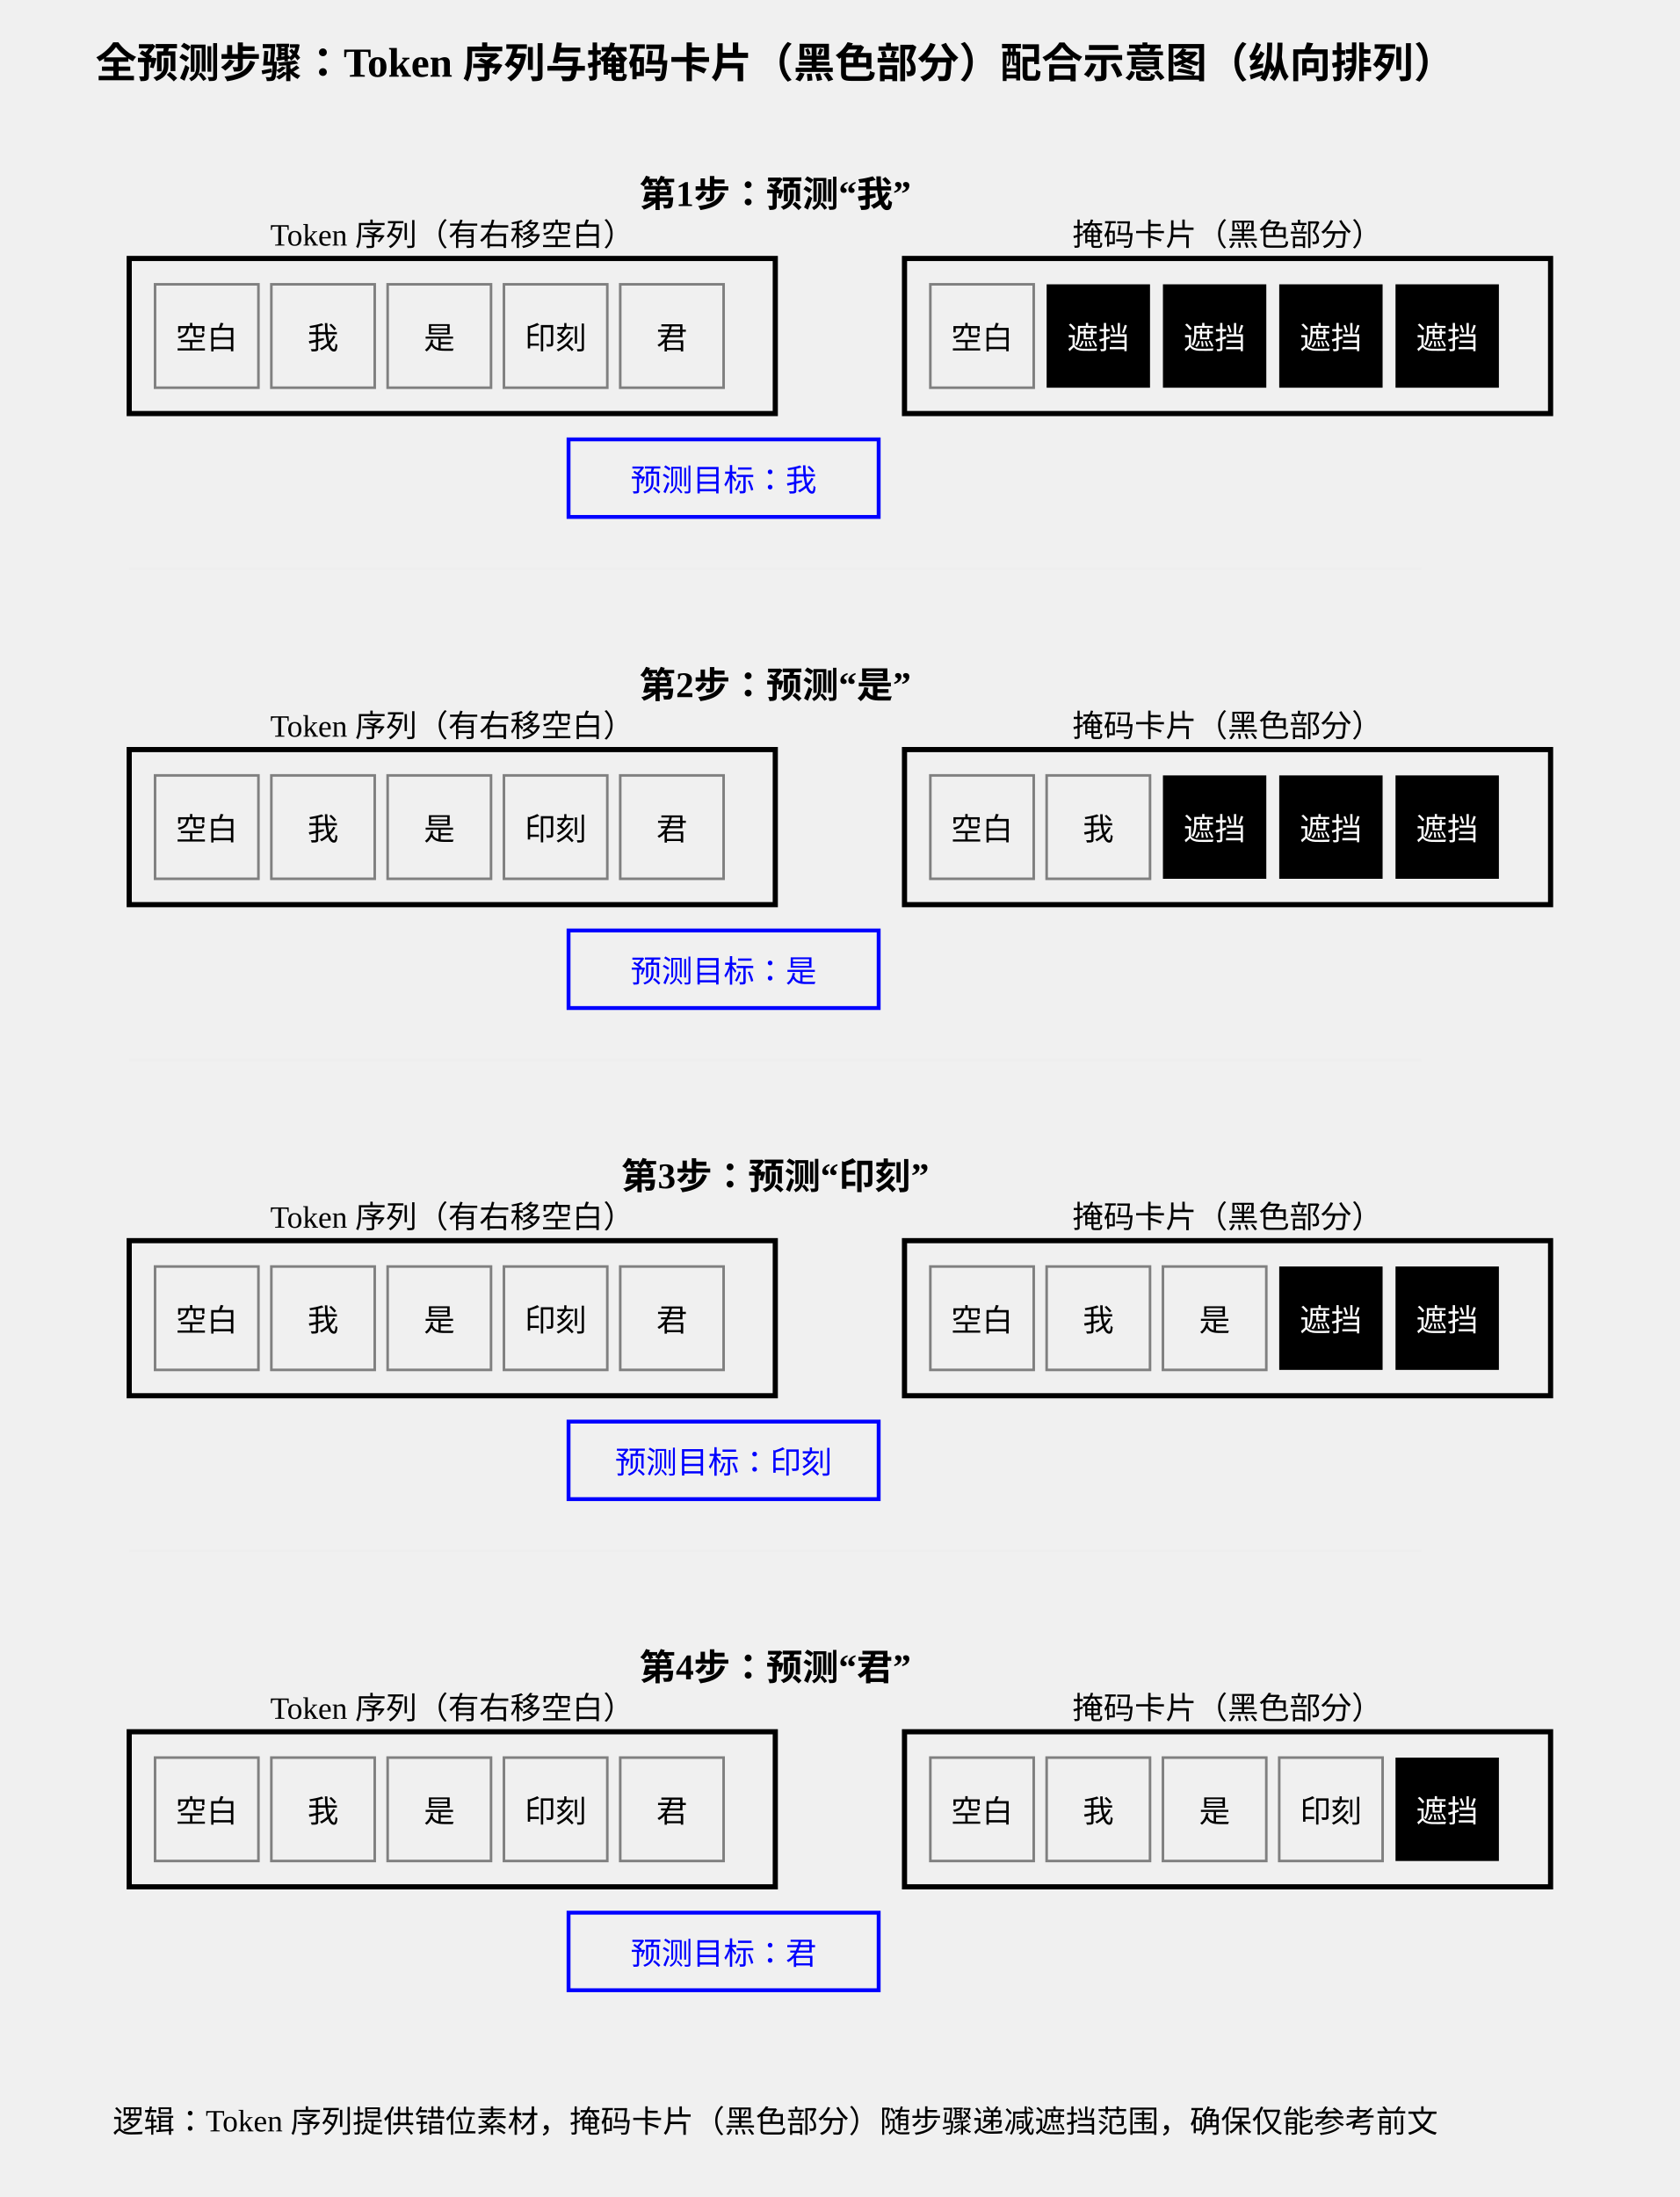
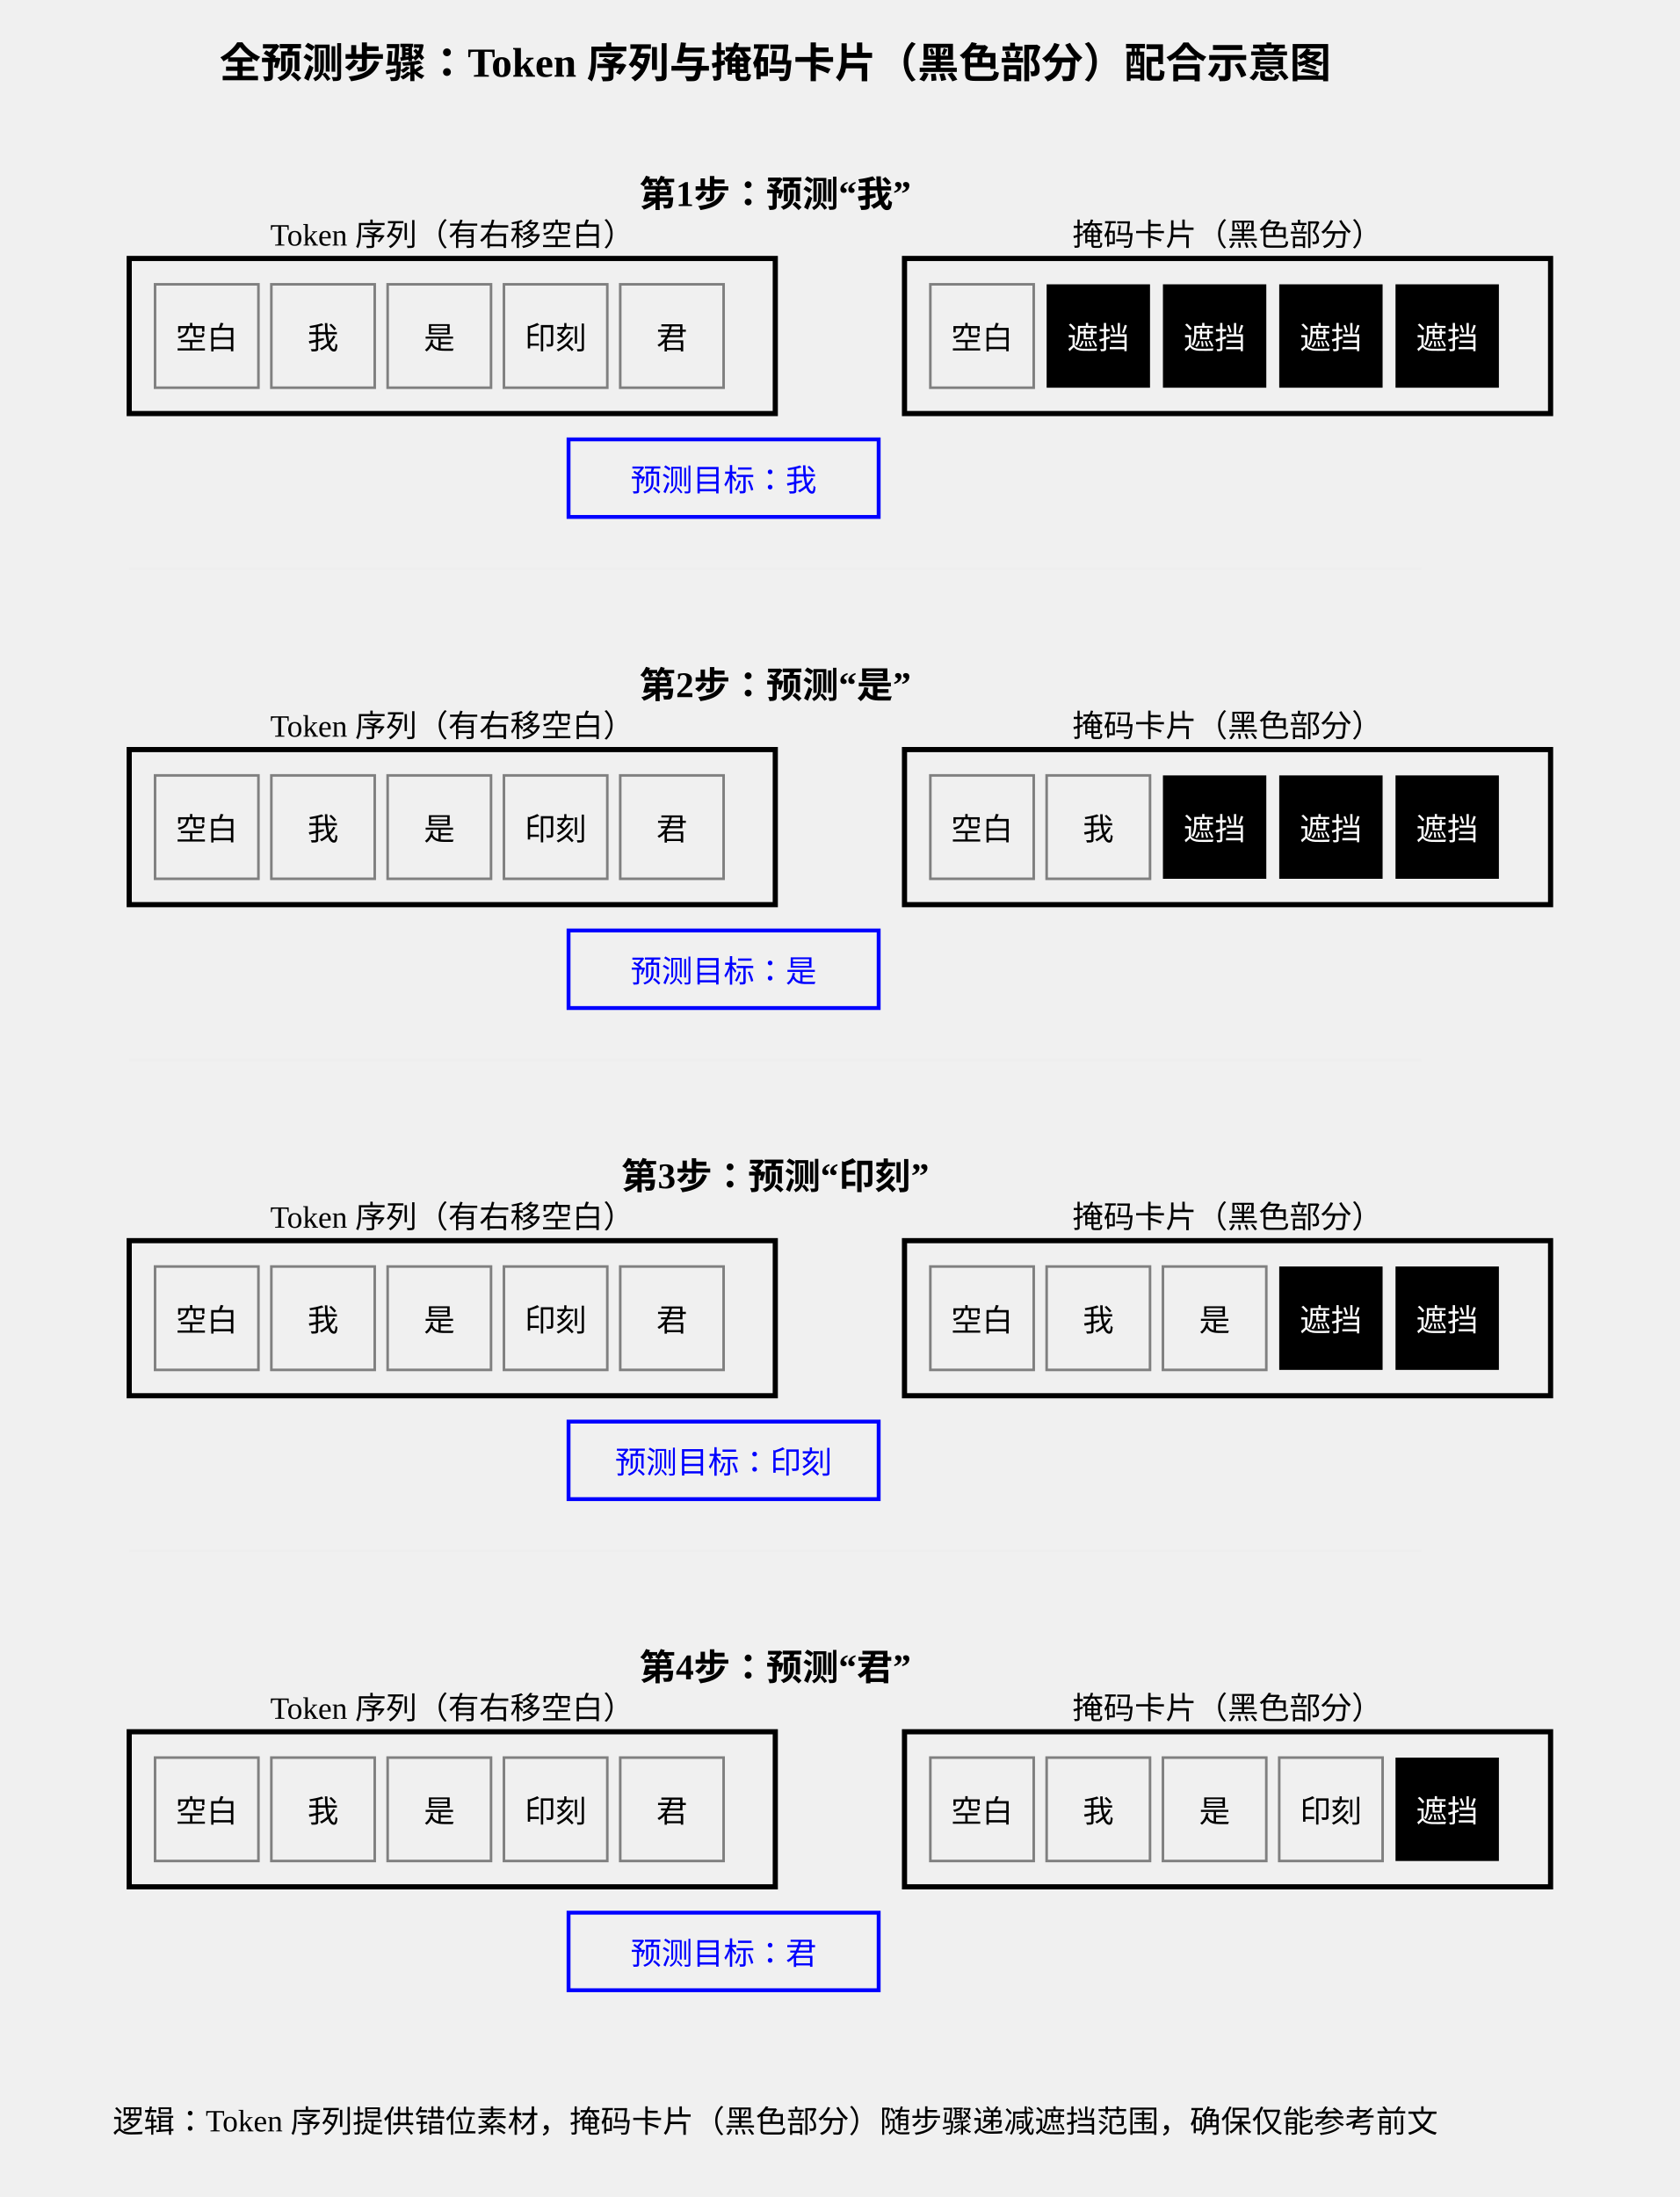
<svg width="650" height="850" viewBox="0 0 650 850">
-   <text x="300" y="30" text-anchor="middle" font-size="16" font-weight="bold">全预测步骤：Token 序列与掩码卡片（黑色部分）配合示意图（纵向排列）</text>
+   <text x="300" y="30" text-anchor="middle" font-size="16" font-weight="bold">全预测步骤：Token 序列与掩码卡片（黑色部分）配合示意图</text>
  <text x="300" y="80" text-anchor="middle" font-size="14" font-weight="bold">第1步：预测“我”</text>
  <rect x="50" y="100" width="250" height="60" fill="none" stroke="black" stroke-width="2" />
  <text x="175" y="95" text-anchor="middle" font-size="12">Token 序列（有右移空白）</text>
  <rect x="60" y="110" width="40" height="40" fill="none" stroke="gray" stroke-width="1" />
  <text x="80" y="135" text-anchor="middle" font-size="12">空白</text>
  <rect x="105" y="110" width="40" height="40" fill="none" stroke="gray" stroke-width="1" />
  <text x="125" y="135" text-anchor="middle" font-size="12">我</text>
  <rect x="150" y="110" width="40" height="40" fill="none" stroke="gray" stroke-width="1" />
  <text x="170" y="135" text-anchor="middle" font-size="12">是</text>
  <rect x="195" y="110" width="40" height="40" fill="none" stroke="gray" stroke-width="1" />
  <text x="215" y="135" text-anchor="middle" font-size="12">印刻</text>
  <rect x="240" y="110" width="40" height="40" fill="none" stroke="gray" stroke-width="1" />
  <text x="260" y="135" text-anchor="middle" font-size="12">君</text>
  <rect x="350" y="100" width="250" height="60" fill="none" stroke="black" stroke-width="2" />
  <text x="475" y="95" text-anchor="middle" font-size="12">掩码卡片（黑色部分）</text>
  <rect x="360" y="110" width="40" height="40" fill="none" stroke="gray" stroke-width="1" />
  <text x="380" y="135" text-anchor="middle" font-size="12">空白</text>
  <rect x="405" y="110" width="40" height="40" fill="black" />
  <text x="425" y="135" text-anchor="middle" font-size="12" fill="white">遮挡</text>
  <rect x="450" y="110" width="40" height="40" fill="black" />
  <text x="470" y="135" text-anchor="middle" font-size="12" fill="white">遮挡</text>
  <rect x="495" y="110" width="40" height="40" fill="black" />
  <text x="515" y="135" text-anchor="middle" font-size="12" fill="white">遮挡</text>
  <rect x="540" y="110" width="40" height="40" fill="black" />
  <text x="560" y="135" text-anchor="middle" font-size="12" fill="white">遮挡</text>
  <rect x="220" y="170" width="120" height="30" fill="none" stroke="blue" stroke-width="1.5" />
  <text x="280" y="190" text-anchor="middle" font-size="12" fill="blue">预测目标：我</text>
  <line x1="50" y1="220" x2="550" y2="220" stroke="#eee" stroke-width="1" />
  <text x="300" y="270" text-anchor="middle" font-size="14" font-weight="bold">第2步：预测“是”</text>
  <rect x="50" y="290" width="250" height="60" fill="none" stroke="black" stroke-width="2" />
  <text x="175" y="285" text-anchor="middle" font-size="12">Token 序列（有右移空白）</text>
  <rect x="60" y="300" width="40" height="40" fill="none" stroke="gray" stroke-width="1" />
  <text x="80" y="325" text-anchor="middle" font-size="12">空白</text>
  <rect x="105" y="300" width="40" height="40" fill="none" stroke="gray" stroke-width="1" />
  <text x="125" y="325" text-anchor="middle" font-size="12">我</text>
  <rect x="150" y="300" width="40" height="40" fill="none" stroke="gray" stroke-width="1" />
  <text x="170" y="325" text-anchor="middle" font-size="12">是</text>
  <rect x="195" y="300" width="40" height="40" fill="none" stroke="gray" stroke-width="1" />
  <text x="215" y="325" text-anchor="middle" font-size="12">印刻</text>
  <rect x="240" y="300" width="40" height="40" fill="none" stroke="gray" stroke-width="1" />
  <text x="260" y="325" text-anchor="middle" font-size="12">君</text>
  <rect x="350" y="290" width="250" height="60" fill="none" stroke="black" stroke-width="2" />
  <text x="475" y="285" text-anchor="middle" font-size="12">掩码卡片（黑色部分）</text>
  <rect x="360" y="300" width="40" height="40" fill="none" stroke="gray" stroke-width="1" />
  <text x="380" y="325" text-anchor="middle" font-size="12">空白</text>
  <rect x="405" y="300" width="40" height="40" fill="none" stroke="gray" stroke-width="1" />
  <text x="425" y="325" text-anchor="middle" font-size="12">我</text>
  <rect x="450" y="300" width="40" height="40" fill="black" />
  <text x="470" y="325" text-anchor="middle" font-size="12" fill="white">遮挡</text>
  <rect x="495" y="300" width="40" height="40" fill="black" />
  <text x="515" y="325" text-anchor="middle" font-size="12" fill="white">遮挡</text>
  <rect x="540" y="300" width="40" height="40" fill="black" />
  <text x="560" y="325" text-anchor="middle" font-size="12" fill="white">遮挡</text>
  <rect x="220" y="360" width="120" height="30" fill="none" stroke="blue" stroke-width="1.5" />
  <text x="280" y="380" text-anchor="middle" font-size="12" fill="blue">预测目标：是</text>
  <line x1="50" y1="410" x2="550" y2="410" stroke="#eee" stroke-width="1" />
  <text x="300" y="460" text-anchor="middle" font-size="14" font-weight="bold">第3步：预测“印刻”</text>
  <rect x="50" y="480" width="250" height="60" fill="none" stroke="black" stroke-width="2" />
  <text x="175" y="475" text-anchor="middle" font-size="12">Token 序列（有右移空白）</text>
  <rect x="60" y="490" width="40" height="40" fill="none" stroke="gray" stroke-width="1" />
  <text x="80" y="515" text-anchor="middle" font-size="12">空白</text>
  <rect x="105" y="490" width="40" height="40" fill="none" stroke="gray" stroke-width="1" />
  <text x="125" y="515" text-anchor="middle" font-size="12">我</text>
  <rect x="150" y="490" width="40" height="40" fill="none" stroke="gray" stroke-width="1" />
  <text x="170" y="515" text-anchor="middle" font-size="12">是</text>
  <rect x="195" y="490" width="40" height="40" fill="none" stroke="gray" stroke-width="1" />
  <text x="215" y="515" text-anchor="middle" font-size="12">印刻</text>
  <rect x="240" y="490" width="40" height="40" fill="none" stroke="gray" stroke-width="1" />
  <text x="260" y="515" text-anchor="middle" font-size="12">君</text>
  <rect x="350" y="480" width="250" height="60" fill="none" stroke="black" stroke-width="2" />
  <text x="475" y="475" text-anchor="middle" font-size="12">掩码卡片（黑色部分）</text>
  <rect x="360" y="490" width="40" height="40" fill="none" stroke="gray" stroke-width="1" />
  <text x="380" y="515" text-anchor="middle" font-size="12">空白</text>
  <rect x="405" y="490" width="40" height="40" fill="none" stroke="gray" stroke-width="1" />
  <text x="425" y="515" text-anchor="middle" font-size="12">我</text>
  <rect x="450" y="490" width="40" height="40" fill="none" stroke="gray" stroke-width="1" />
  <text x="470" y="515" text-anchor="middle" font-size="12">是</text>
  <rect x="495" y="490" width="40" height="40" fill="black" />
  <text x="515" y="515" text-anchor="middle" font-size="12" fill="white">遮挡</text>
  <rect x="540" y="490" width="40" height="40" fill="black" />
  <text x="560" y="515" text-anchor="middle" font-size="12" fill="white">遮挡</text>
  <rect x="220" y="550" width="120" height="30" fill="none" stroke="blue" stroke-width="1.5" />
  <text x="280" y="570" text-anchor="middle" font-size="12" fill="blue">预测目标：印刻</text>
  <line x1="50" y1="600" x2="550" y2="600" stroke="#eee" stroke-width="1" />
  <text x="300" y="650" text-anchor="middle" font-size="14" font-weight="bold">第4步：预测“君”</text>
  <rect x="50" y="670" width="250" height="60" fill="none" stroke="black" stroke-width="2" />
  <text x="175" y="665" text-anchor="middle" font-size="12">Token 序列（有右移空白）</text>
  <rect x="60" y="680" width="40" height="40" fill="none" stroke="gray" stroke-width="1" />
  <text x="80" y="705" text-anchor="middle" font-size="12">空白</text>
  <rect x="105" y="680" width="40" height="40" fill="none" stroke="gray" stroke-width="1" />
  <text x="125" y="705" text-anchor="middle" font-size="12">我</text>
  <rect x="150" y="680" width="40" height="40" fill="none" stroke="gray" stroke-width="1" />
  <text x="170" y="705" text-anchor="middle" font-size="12">是</text>
  <rect x="195" y="680" width="40" height="40" fill="none" stroke="gray" stroke-width="1" />
  <text x="215" y="705" text-anchor="middle" font-size="12">印刻</text>
  <rect x="240" y="680" width="40" height="40" fill="none" stroke="gray" stroke-width="1" />
  <text x="260" y="705" text-anchor="middle" font-size="12">君</text>
  <rect x="350" y="670" width="250" height="60" fill="none" stroke="black" stroke-width="2" />
  <text x="475" y="665" text-anchor="middle" font-size="12">掩码卡片（黑色部分）</text>
  <rect x="360" y="680" width="40" height="40" fill="none" stroke="gray" stroke-width="1" />
  <text x="380" y="705" text-anchor="middle" font-size="12">空白</text>
  <rect x="405" y="680" width="40" height="40" fill="none" stroke="gray" stroke-width="1" />
  <text x="425" y="705" text-anchor="middle" font-size="12">我</text>
  <rect x="450" y="680" width="40" height="40" fill="none" stroke="gray" stroke-width="1" />
  <text x="470" y="705" text-anchor="middle" font-size="12">是</text>
  <rect x="495" y="680" width="40" height="40" fill="none" stroke="gray" stroke-width="1" />
  <text x="515" y="705" text-anchor="middle" font-size="12">印刻</text>
  <rect x="540" y="680" width="40" height="40" fill="black" />
  <text x="560" y="705" text-anchor="middle" font-size="12" fill="white">遮挡</text>
  <rect x="220" y="740" width="120" height="30" fill="none" stroke="blue" stroke-width="1.5" />
  <text x="280" y="760" text-anchor="middle" font-size="12" fill="blue">预测目标：君</text>
  <text x="300" y="825" text-anchor="middle" font-size="12">逻辑：Token 序列提供错位素材，掩码卡片（黑色部分）随步骤递减遮挡范围，确保仅能参考前文</text>
</svg>
